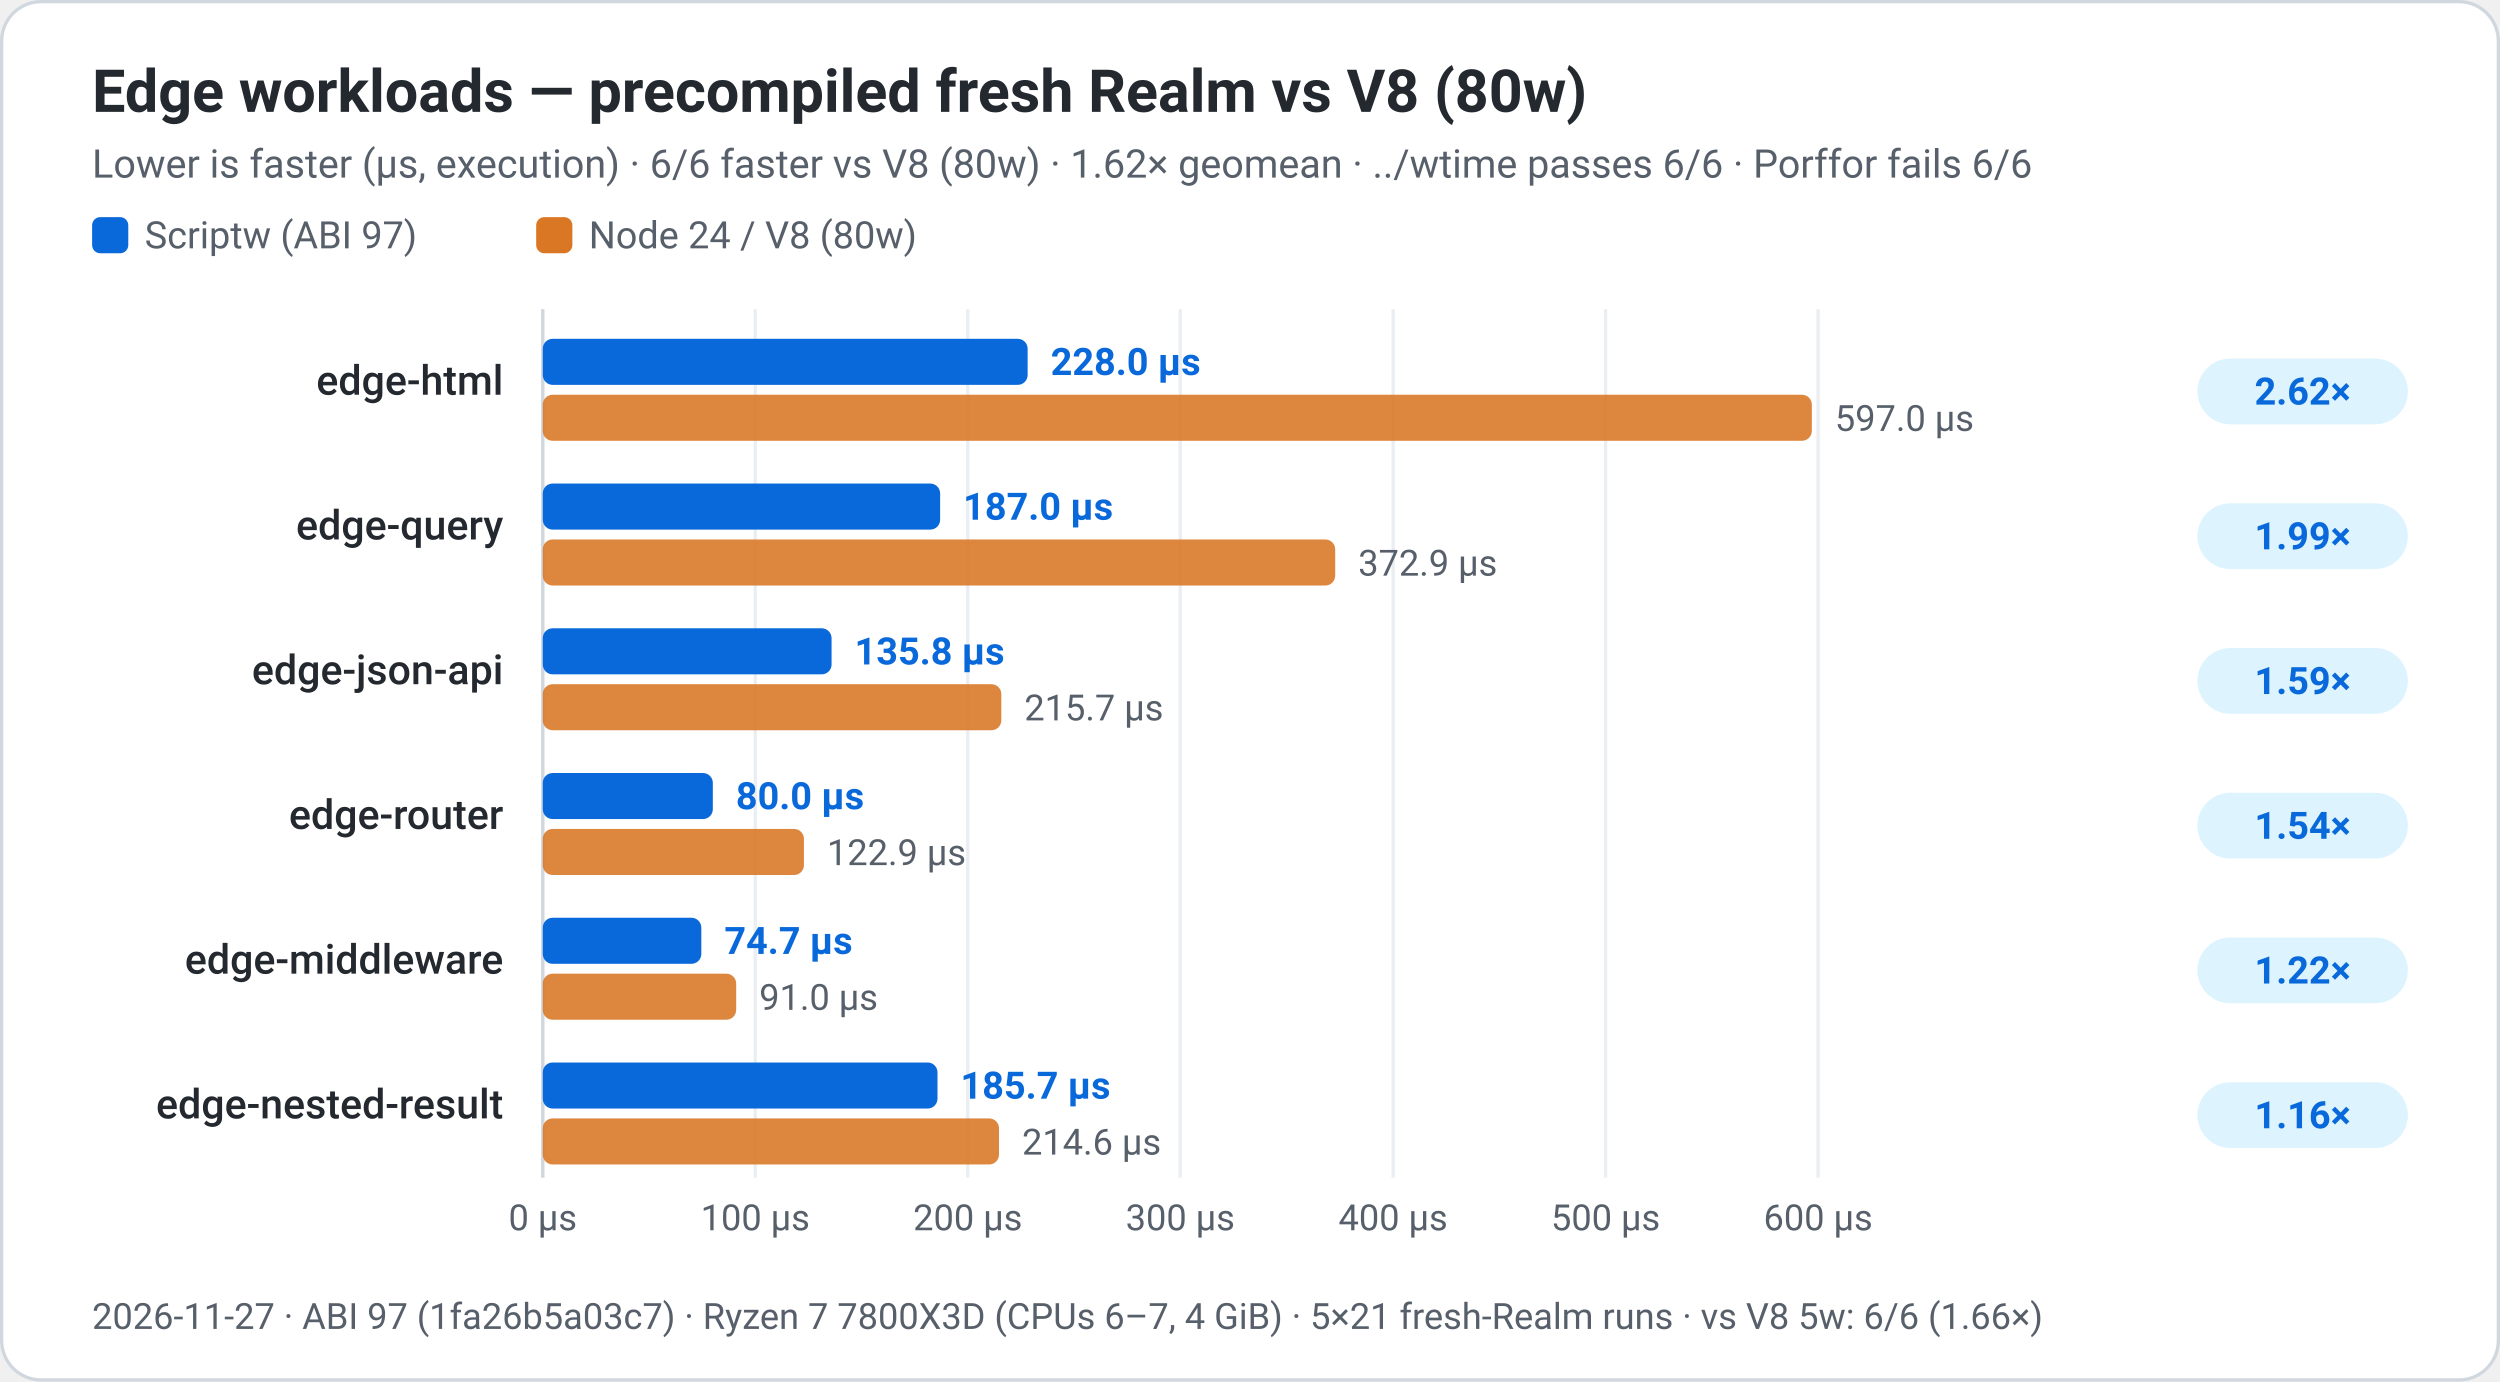
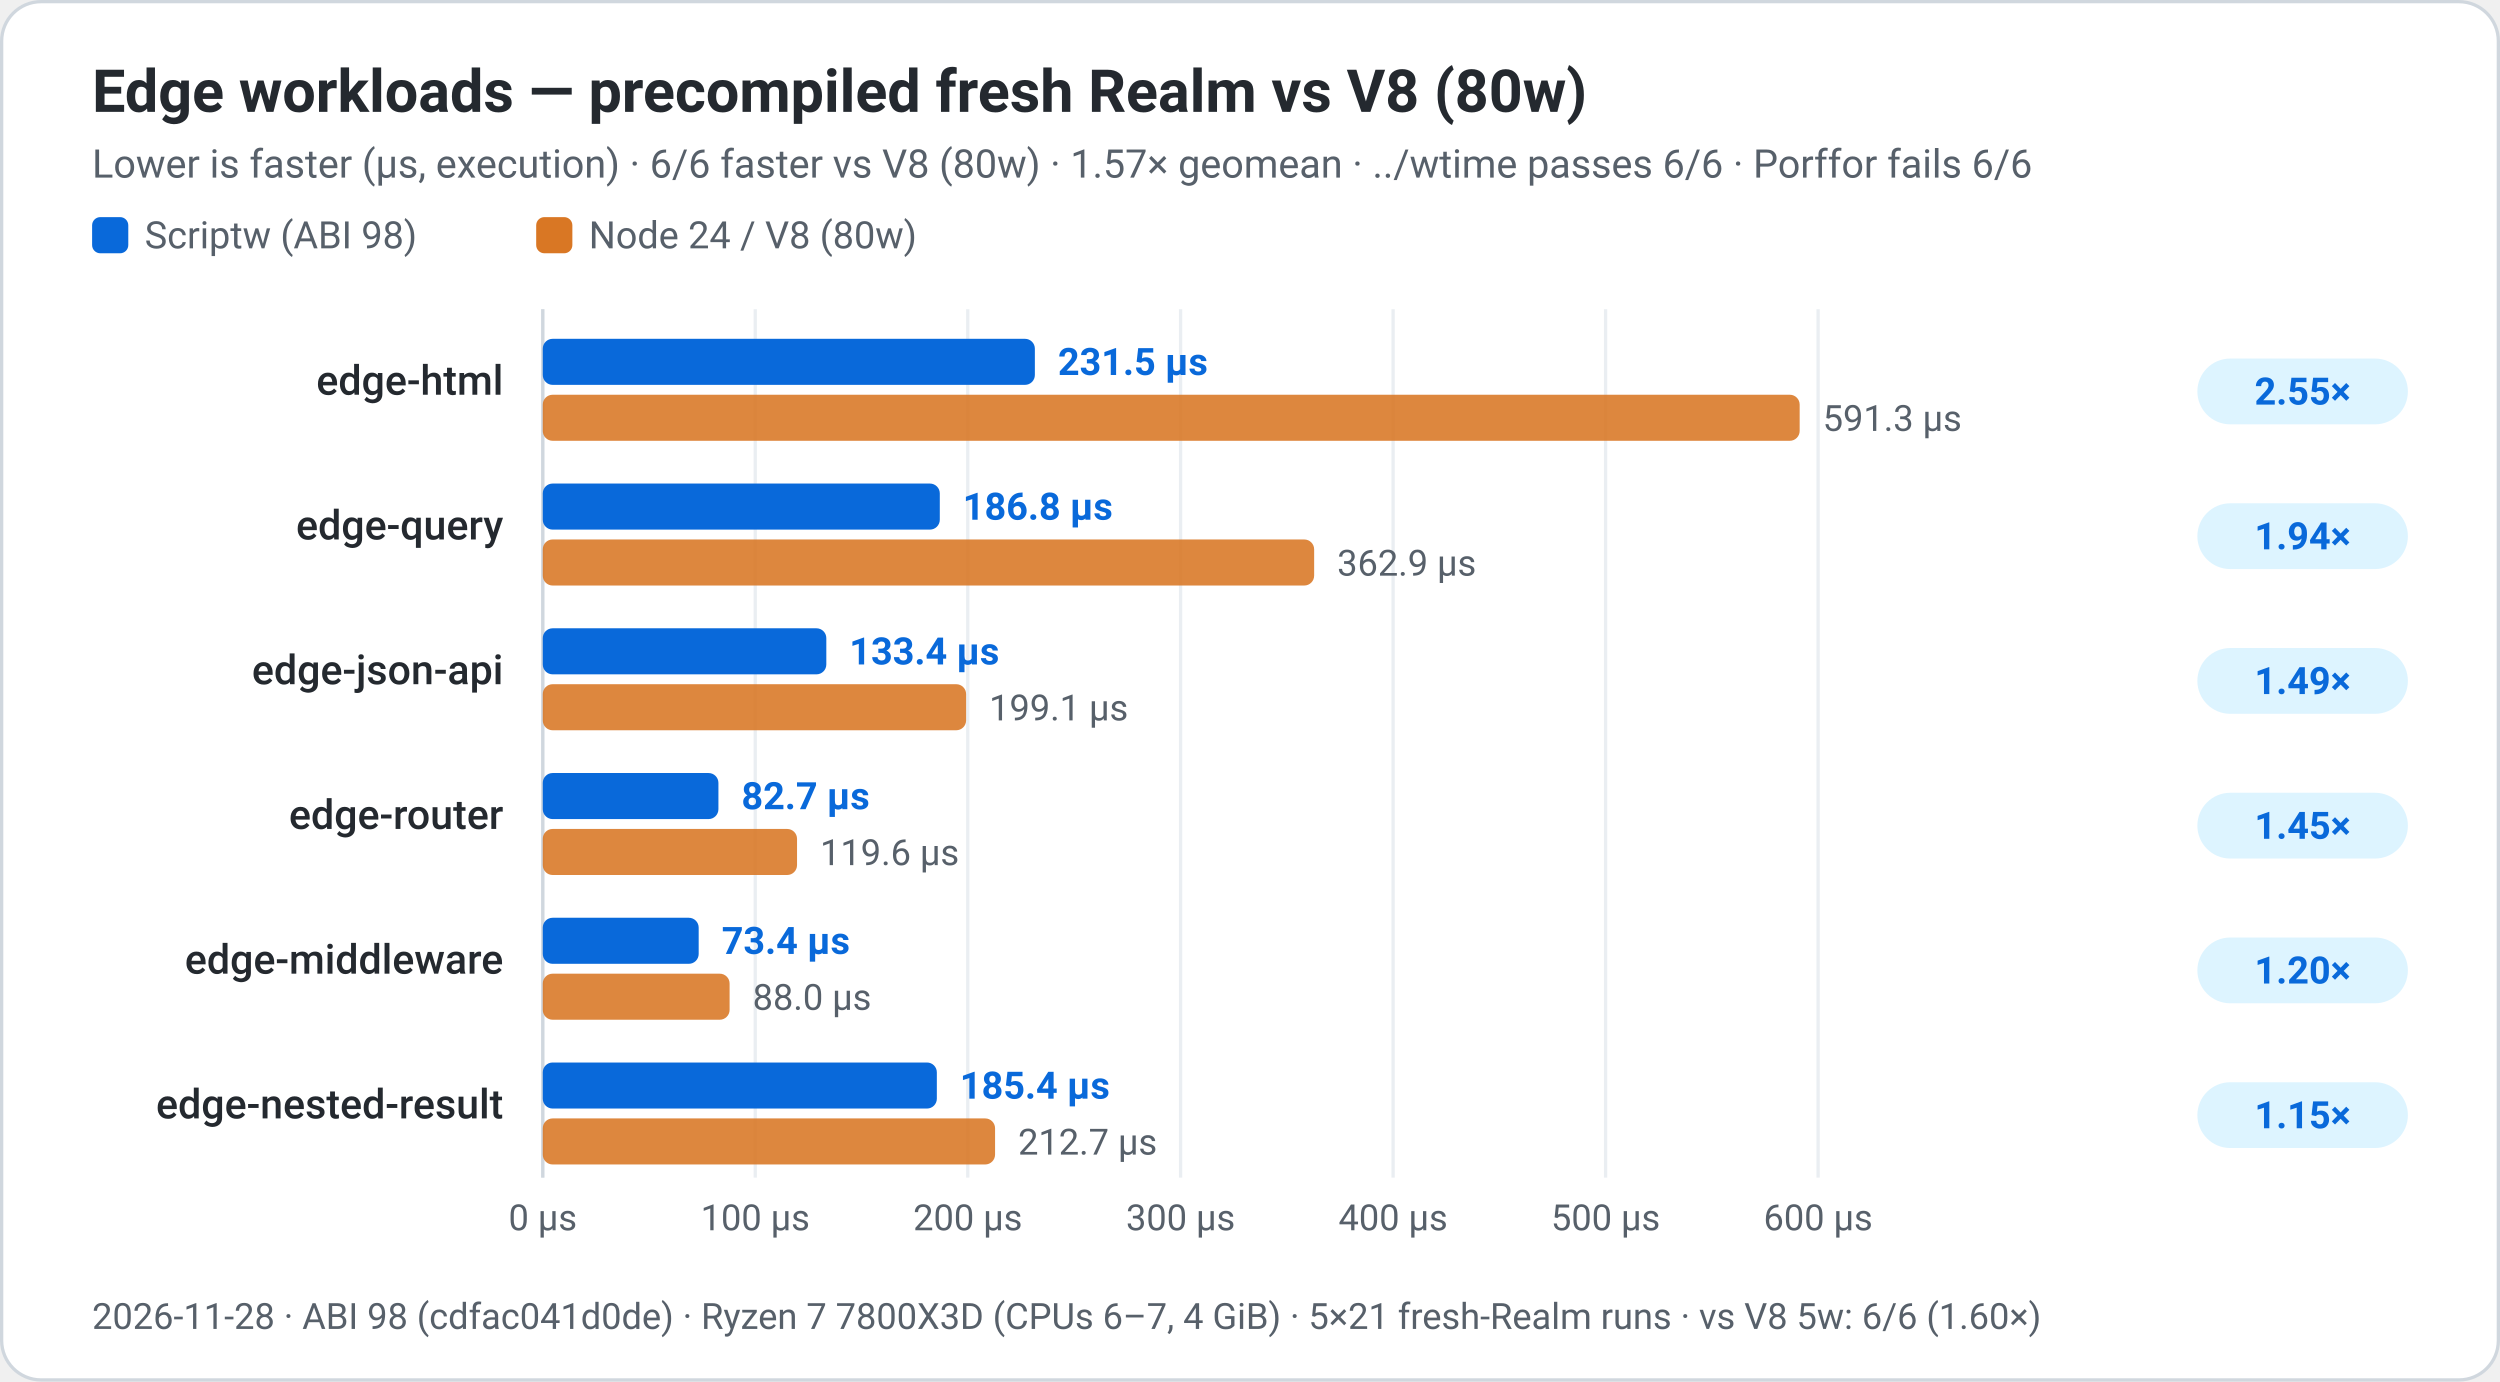
<svg xmlns="http://www.w3.org/2000/svg" width="760" height="420" viewBox="0 0 760 420" role="img" aria-labelledby="title desc">
  <rect x="0.5" y="0.5" width="759" height="419" rx="12" fill="#ffffff" stroke="#d0d7de" stroke-width="1" />
  <g font-family="system-ui, -apple-system, 'Segoe UI', Roboto, Helvetica, Arial, sans-serif" fill="#24292f">
    <text x="28" y="34" font-size="18" font-weight="650" fill="#24292f">Edge workloads — precompiled fresh Realm vs V8 (80w)</text>
-     <text x="28" y="54" font-size="12" fill="#57606a">Lower is faster (µs, execution) · 6/6 faster vs V8 (80w) · 1.62× geomean · ../wtime passes 6/6 · Porffor fails 6/6</text>
+     <text x="28" y="54" font-size="12" fill="#57606a">Lower is faster (µs, execution) · 6/6 faster vs V8 (80w) · 1.57× geomean · ../wtime passes 6/6 · Porffor fails 6/6</text>
    <rect x="28.0" y="66" width="11" height="11" rx="2.5" fill="#0969da" />
-     <text x="44.0" y="75.5" font-size="11.5" fill="#57606a">Scriptw (ABI 97)</text>
+     <text x="44.0" y="75.5" font-size="11.5" fill="#57606a">Scriptw (ABI 98)</text>
    <rect x="163.0" y="66" width="11" height="11" rx="2.5" fill="#d97724" />
    <text x="179.0" y="75.5" font-size="11.5" fill="#57606a">Node 24 / V8 (80w)</text>
    <line x1="165.0" y1="94" x2="165.0" y2="358" stroke="#eaeef2" stroke-width="1" />
    <text x="165.0" y="374" text-anchor="middle" font-size="11" fill="#57606a">0 µs</text>
    <line x1="229.6" y1="94" x2="229.6" y2="358" stroke="#eaeef2" stroke-width="1" />
    <text x="229.6" y="374" text-anchor="middle" font-size="11" fill="#57606a">100 µs</text>
    <line x1="294.2" y1="94" x2="294.2" y2="358" stroke="#eaeef2" stroke-width="1" />
    <text x="294.2" y="374" text-anchor="middle" font-size="11" fill="#57606a">200 µs</text>
-     <line x1="358.8" y1="94" x2="358.8" y2="358" stroke="#eaeef2" stroke-width="1" />
-     <text x="358.8" y="374" text-anchor="middle" font-size="11" fill="#57606a">300 µs</text>
+     <line x1="358.9" y1="94" x2="358.9" y2="358" stroke="#eaeef2" stroke-width="1" />
+     <text x="358.9" y="374" text-anchor="middle" font-size="11" fill="#57606a">300 µs</text>
    <line x1="423.5" y1="94" x2="423.5" y2="358" stroke="#eaeef2" stroke-width="1" />
    <text x="423.5" y="374" text-anchor="middle" font-size="11" fill="#57606a">400 µs</text>
    <line x1="488.1" y1="94" x2="488.1" y2="358" stroke="#eaeef2" stroke-width="1" />
    <text x="488.1" y="374" text-anchor="middle" font-size="11" fill="#57606a">500 µs</text>
    <line x1="552.7" y1="94" x2="552.7" y2="358" stroke="#eaeef2" stroke-width="1" />
    <text x="552.7" y="374" text-anchor="middle" font-size="11" fill="#57606a">600 µs</text>
    <line x1="165" y1="94" x2="165" y2="358" stroke="#d0d7de" stroke-width="1" />
    <text x="153" y="120" text-anchor="end" font-size="12.5" font-weight="500">edge-html</text>
-     <rect x="165" y="103" width="147.4" height="14" rx="3" fill="#0969da" />
-     <text x="319.4" y="114" font-size="11.5" font-weight="600" fill="#0969da">228.0 µs</text>
-     <rect x="165" y="120" width="385.8" height="14" rx="3" fill="#d97724" opacity="0.88" />
-     <text x="557.8" y="131" font-size="11" fill="#57606a">597.0 µs</text>
+     <rect x="165" y="103" width="149.6" height="14" rx="3" fill="#0969da" />
+     <text x="321.6" y="114" font-size="11.5" font-weight="600" fill="#0969da">231.5 µs</text>
+     <rect x="165" y="120" width="382.1" height="14" rx="3" fill="#d97724" opacity="0.88" />
+     <text x="554.1" y="131" font-size="11" fill="#57606a">591.3 µs</text>
    <rect x="668" y="109" width="64" height="20" rx="10" fill="#ddf4ff" />
-     <text x="700" y="123" text-anchor="middle" font-size="11.5" font-weight="650" fill="#0969da">2.62×</text>
+     <text x="700" y="123" text-anchor="middle" font-size="11.5" font-weight="650" fill="#0969da">2.55×</text>
    <text x="153" y="164" text-anchor="end" font-size="12.5" font-weight="500">edge-query</text>
-     <rect x="165" y="147" width="120.8" height="14" rx="3" fill="#0969da" />
-     <text x="292.8" y="158" font-size="11.5" font-weight="600" fill="#0969da">187.0 µs</text>
-     <rect x="165" y="164" width="240.9" height="14" rx="3" fill="#d97724" opacity="0.88" />
-     <text x="412.9" y="175" font-size="11" fill="#57606a">372.9 µs</text>
+     <rect x="165" y="147" width="120.7" height="14" rx="3" fill="#0969da" />
+     <text x="292.7" y="158" font-size="11.5" font-weight="600" fill="#0969da">186.8 µs</text>
+     <rect x="165" y="164" width="234.5" height="14" rx="3" fill="#d97724" opacity="0.88" />
+     <text x="406.5" y="175" font-size="11" fill="#57606a">362.9 µs</text>
    <rect x="668" y="153" width="64" height="20" rx="10" fill="#ddf4ff" />
-     <text x="700" y="167" text-anchor="middle" font-size="11.5" font-weight="650" fill="#0969da">1.99×</text>
+     <text x="700" y="167" text-anchor="middle" font-size="11.5" font-weight="650" fill="#0969da">1.94×</text>
    <text x="153" y="208" text-anchor="end" font-size="12.5" font-weight="500">edge-json-api</text>
-     <rect x="165" y="191" width="87.8" height="14" rx="3" fill="#0969da" />
-     <text x="259.8" y="202" font-size="11.5" font-weight="600" fill="#0969da">135.8 µs</text>
-     <rect x="165" y="208" width="139.4" height="14" rx="3" fill="#d97724" opacity="0.88" />
-     <text x="311.4" y="219" font-size="11" fill="#57606a">215.7 µs</text>
+     <rect x="165" y="191" width="86.2" height="14" rx="3" fill="#0969da" />
+     <text x="258.2" y="202" font-size="11.5" font-weight="600" fill="#0969da">133.4 µs</text>
+     <rect x="165" y="208" width="128.7" height="14" rx="3" fill="#d97724" opacity="0.88" />
+     <text x="300.7" y="219" font-size="11" fill="#57606a">199.1 µs</text>
    <rect x="668" y="197" width="64" height="20" rx="10" fill="#ddf4ff" />
-     <text x="700" y="211" text-anchor="middle" font-size="11.5" font-weight="650" fill="#0969da">1.59×</text>
+     <text x="700" y="211" text-anchor="middle" font-size="11.5" font-weight="650" fill="#0969da">1.49×</text>
    <text x="153" y="252" text-anchor="end" font-size="12.5" font-weight="500">edge-router</text>
-     <rect x="165" y="235" width="51.7" height="14" rx="3" fill="#0969da" />
-     <text x="223.7" y="246" font-size="11.5" font-weight="600" fill="#0969da">80.0 µs</text>
-     <rect x="165" y="252" width="79.4" height="14" rx="3" fill="#d97724" opacity="0.88" />
-     <text x="251.4" y="263" font-size="11" fill="#57606a">122.9 µs</text>
+     <rect x="165" y="235" width="53.4" height="14" rx="3" fill="#0969da" />
+     <text x="225.4" y="246" font-size="11.5" font-weight="600" fill="#0969da">82.7 µs</text>
+     <rect x="165" y="252" width="77.3" height="14" rx="3" fill="#d97724" opacity="0.88" />
+     <text x="249.3" y="263" font-size="11" fill="#57606a">119.6 µs</text>
    <rect x="668" y="241" width="64" height="20" rx="10" fill="#ddf4ff" />
-     <text x="700" y="255" text-anchor="middle" font-size="11.5" font-weight="650" fill="#0969da">1.54×</text>
+     <text x="700" y="255" text-anchor="middle" font-size="11.5" font-weight="650" fill="#0969da">1.45×</text>
    <text x="153" y="296" text-anchor="end" font-size="12.5" font-weight="500">edge-middleware</text>
-     <rect x="165" y="279" width="48.2" height="14" rx="3" fill="#0969da" />
-     <text x="220.2" y="290" font-size="11.5" font-weight="600" fill="#0969da">74.7 µs</text>
-     <rect x="165" y="296" width="58.8" height="14" rx="3" fill="#d97724" opacity="0.88" />
-     <text x="230.8" y="307" font-size="11" fill="#57606a">91.0 µs</text>
+     <rect x="165" y="279" width="47.4" height="14" rx="3" fill="#0969da" />
+     <text x="219.4" y="290" font-size="11.5" font-weight="600" fill="#0969da">73.4 µs</text>
+     <rect x="165" y="296" width="56.8" height="14" rx="3" fill="#d97724" opacity="0.88" />
+     <text x="228.8" y="307" font-size="11" fill="#57606a">88.0 µs</text>
    <rect x="668" y="285" width="64" height="20" rx="10" fill="#ddf4ff" />
-     <text x="700" y="299" text-anchor="middle" font-size="11.5" font-weight="650" fill="#0969da">1.22×</text>
+     <text x="700" y="299" text-anchor="middle" font-size="11.5" font-weight="650" fill="#0969da">1.20×</text>
    <text x="153" y="340" text-anchor="end" font-size="12.5" font-weight="500">edge-nested-result</text>
-     <rect x="165" y="323" width="120.0" height="14" rx="3" fill="#0969da" />
-     <text x="292.0" y="334" font-size="11.5" font-weight="600" fill="#0969da">185.7 µs</text>
-     <rect x="165" y="340" width="138.7" height="14" rx="3" fill="#d97724" opacity="0.88" />
-     <text x="310.7" y="351" font-size="11" fill="#57606a">214.6 µs</text>
+     <rect x="165" y="323" width="119.8" height="14" rx="3" fill="#0969da" />
+     <text x="291.8" y="334" font-size="11.5" font-weight="600" fill="#0969da">185.4 µs</text>
+     <rect x="165" y="340" width="137.5" height="14" rx="3" fill="#d97724" opacity="0.88" />
+     <text x="309.5" y="351" font-size="11" fill="#57606a">212.7 µs</text>
    <rect x="668" y="329" width="64" height="20" rx="10" fill="#ddf4ff" />
-     <text x="700" y="343" text-anchor="middle" font-size="11.5" font-weight="650" fill="#0969da">1.16×</text>
-     <text x="28" y="404" font-size="11" fill="#57606a">2026-11-27 · ABI 97 (1fa26b5a03c7) · Ryzen 7 7800X3D (CPUs 6–7, 4 GiB) · 5×21 fresh-Realm runs · vs V8 5w: 6/6 (1.66×)</text>
+     <text x="700" y="343" text-anchor="middle" font-size="11.5" font-weight="650" fill="#0969da">1.15×</text>
+     <text x="28" y="404" font-size="11" fill="#57606a">2026-11-28 · ABI 98 (cdfac041d0de) · Ryzen 7 7800X3D (CPUs 6–7, 4 GiB) · 5×21 fresh-Realm runs · vs V8 5w: 6/6 (1.60×)</text>
  </g>
</svg>
